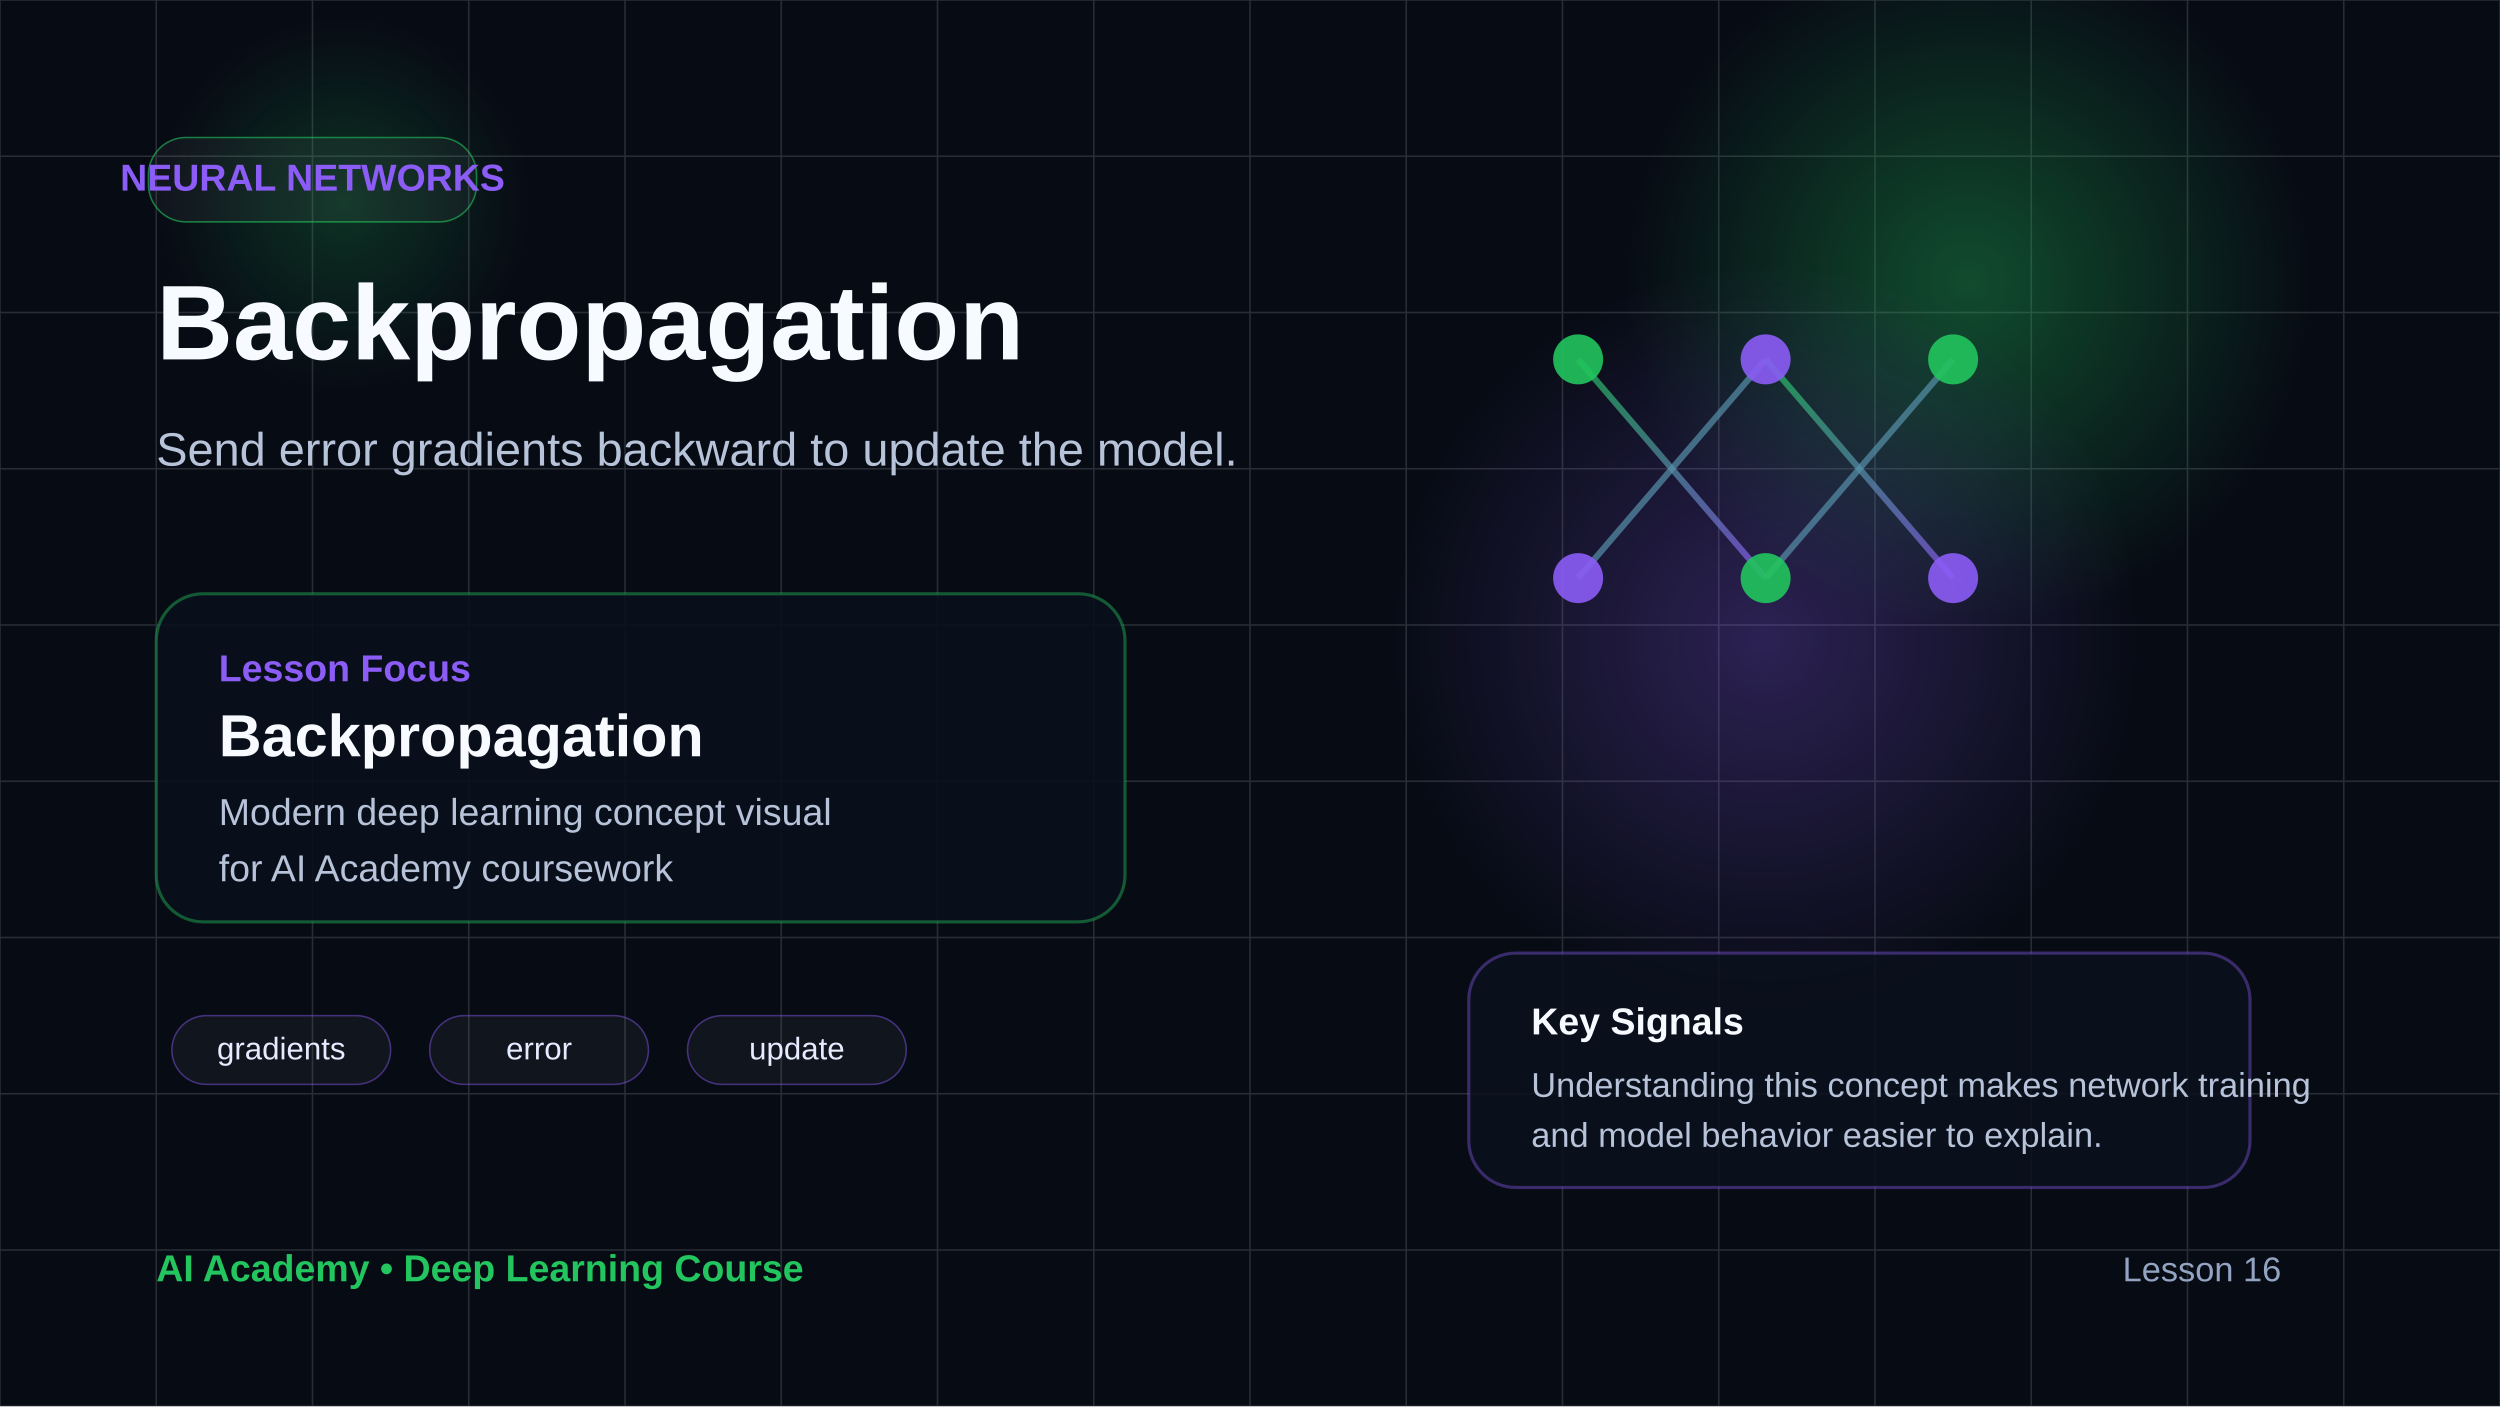
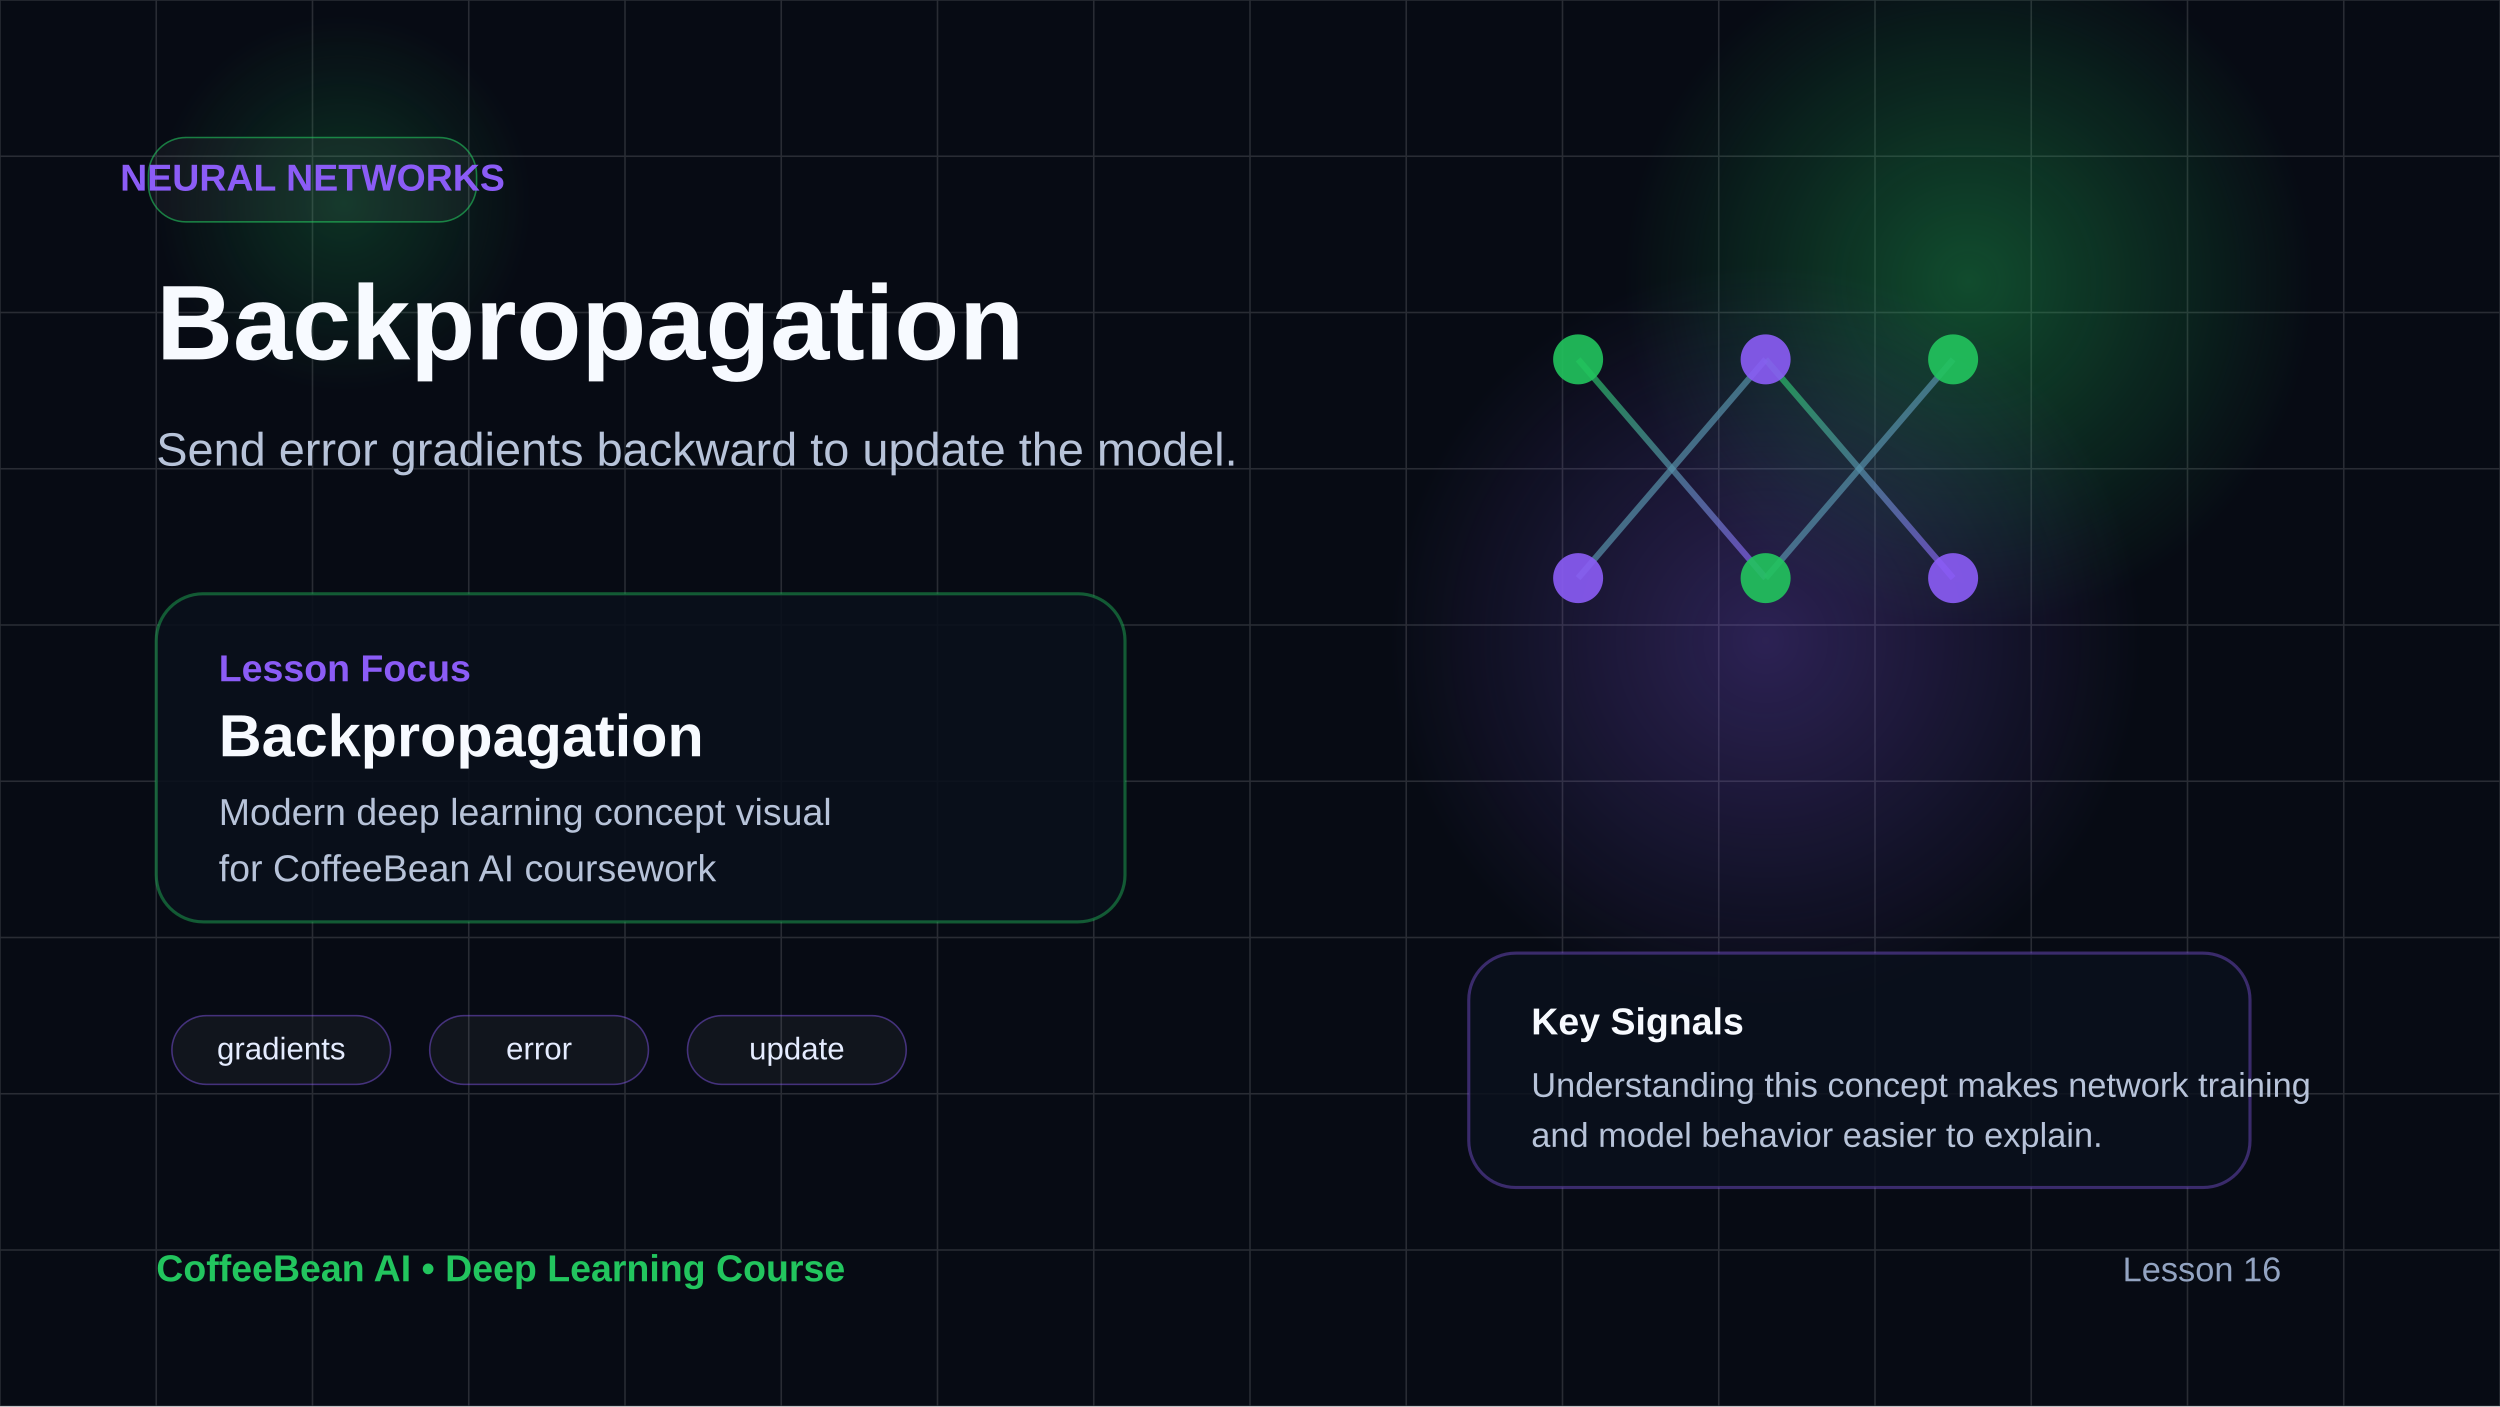
<svg xmlns="http://www.w3.org/2000/svg" width="1600" height="900" viewBox="0 0 1600 900" role="img" aria-labelledby="title desc">
  <defs>
    <linearGradient id="grad" x1="0%" y1="0%" x2="100%" y2="100%">
      <stop offset="0%" stop-color="#22c55e" />
      <stop offset="100%" stop-color="#8b5cf6" />
    </linearGradient>
    <radialGradient id="glowA" cx="50%" cy="50%" r="50%">
      <stop offset="0%" stop-color="#22c55e" stop-opacity="0.35" />
      <stop offset="100%" stop-color="#22c55e" stop-opacity="0" />
    </radialGradient>
    <radialGradient id="glowB" cx="50%" cy="50%" r="50%">
      <stop offset="0%" stop-color="#8b5cf6" stop-opacity="0.28" />
      <stop offset="100%" stop-color="#8b5cf6" stop-opacity="0" />
    </radialGradient>
  </defs>
  <rect width="1600" height="900" fill="#070B14" />
  <rect width="1600" height="900" fill="url(#grid)" opacity="0.04" />
  <g opacity="0.14">
    <line x1="0" y1="0" x2="0" y2="900" stroke="#ffffff" stroke-width="1" />
    <line x1="100" y1="0" x2="100" y2="900" stroke="#ffffff" stroke-width="1" />
    <line x1="200" y1="0" x2="200" y2="900" stroke="#ffffff" stroke-width="1" />
    <line x1="300" y1="0" x2="300" y2="900" stroke="#ffffff" stroke-width="1" />
    <line x1="400" y1="0" x2="400" y2="900" stroke="#ffffff" stroke-width="1" />
    <line x1="500" y1="0" x2="500" y2="900" stroke="#ffffff" stroke-width="1" />
    <line x1="600" y1="0" x2="600" y2="900" stroke="#ffffff" stroke-width="1" />
    <line x1="700" y1="0" x2="700" y2="900" stroke="#ffffff" stroke-width="1" />
    <line x1="800" y1="0" x2="800" y2="900" stroke="#ffffff" stroke-width="1" />
    <line x1="900" y1="0" x2="900" y2="900" stroke="#ffffff" stroke-width="1" />
    <line x1="1000" y1="0" x2="1000" y2="900" stroke="#ffffff" stroke-width="1" />
    <line x1="1100" y1="0" x2="1100" y2="900" stroke="#ffffff" stroke-width="1" />
    <line x1="1200" y1="0" x2="1200" y2="900" stroke="#ffffff" stroke-width="1" />
    <line x1="1300" y1="0" x2="1300" y2="900" stroke="#ffffff" stroke-width="1" />
    <line x1="1400" y1="0" x2="1400" y2="900" stroke="#ffffff" stroke-width="1" />
    <line x1="1500" y1="0" x2="1500" y2="900" stroke="#ffffff" stroke-width="1" />
    <line x1="1600" y1="0" x2="1600" y2="900" stroke="#ffffff" stroke-width="1" />
    <line x1="0" y1="0" x2="1600" y2="0" stroke="#ffffff" stroke-width="1" />
    <line x1="0" y1="100" x2="1600" y2="100" stroke="#ffffff" stroke-width="1" />
    <line x1="0" y1="200" x2="1600" y2="200" stroke="#ffffff" stroke-width="1" />
    <line x1="0" y1="300" x2="1600" y2="300" stroke="#ffffff" stroke-width="1" />
    <line x1="0" y1="400" x2="1600" y2="400" stroke="#ffffff" stroke-width="1" />
    <line x1="0" y1="500" x2="1600" y2="500" stroke="#ffffff" stroke-width="1" />
    <line x1="0" y1="600" x2="1600" y2="600" stroke="#ffffff" stroke-width="1" />
    <line x1="0" y1="700" x2="1600" y2="700" stroke="#ffffff" stroke-width="1" />
    <line x1="0" y1="800" x2="1600" y2="800" stroke="#ffffff" stroke-width="1" />
    <line x1="0" y1="900" x2="1600" y2="900" stroke="#ffffff" stroke-width="1" />
  </g>
  <circle cx="1260" cy="180" r="220" fill="url(#glowA)" />
  <circle cx="1130" cy="410" r="240" fill="url(#glowB)" />
  <circle cx="220" cy="130" r="120" fill="url(#glowA)" opacity="0.6" />
  <g transform="translate(95,88)">
    <rect x="0" y="0" rx="24" ry="24" width="210" height="54" fill="rgba(255,255,255,0.04)" stroke="#22c55e" stroke-opacity="0.6" />
    <text x="105" y="34" text-anchor="middle" font-size="24" fill="#8b5cf6" font-family="Arial, Helvetica, sans-serif" font-weight="700">NEURAL NETWORKS</text>
  </g>
  <text x="100" y="230" font-size="68" fill="#F7FAFF" font-family="Arial, Helvetica, sans-serif" font-weight="800">Backpropagation</text>
  <text x="100" y="298" font-size="30" fill="#B7C3D9" font-family="Arial, Helvetica, sans-serif">Send error gradients backward to update the model.</text>
  <g transform="translate(100,380)">
    <rect x="0" y="0" rx="30" ry="30" width="620" height="210" fill="rgba(10,16,28,0.88)" stroke="#22c55e" stroke-opacity="0.42" stroke-width="2" />
    <text x="40" y="56" font-size="24" fill="#8b5cf6" font-family="Arial, Helvetica, sans-serif" font-weight="700">Lesson Focus</text>
    <text x="40" y="104" font-size="38" fill="#F7FAFF" font-family="Arial, Helvetica, sans-serif" font-weight="700">Backpropagation</text>
    <text x="40" y="148" font-size="24" fill="#B7C3D9" font-family="Arial, Helvetica, sans-serif">Modern deep learning concept visual</text>
-     <text x="40" y="184" font-size="24" fill="#B7C3D9" font-family="Arial, Helvetica, sans-serif">for AI Academy coursework</text>
+     <text x="40" y="184" font-size="24" fill="#B7C3D9" font-family="Arial, Helvetica, sans-serif">for CoffeeBean AI coursework</text>
  </g>
  <g>
    <line x1="1010" y1="230" x2="1130" y2="230" stroke="url(#grad)" stroke-width="4" stroke-opacity="0.7" />
    <line x1="1130" y1="230" x2="1250" y2="230" stroke="url(#grad)" stroke-width="4" stroke-opacity="0.7" />
    <line x1="1010" y1="370" x2="1130" y2="370" stroke="url(#grad)" stroke-width="4" stroke-opacity="0.7" />
    <line x1="1130" y1="370" x2="1250" y2="370" stroke="url(#grad)" stroke-width="4" stroke-opacity="0.7" />
    <line x1="1010" y1="230" x2="1130" y2="370" stroke="url(#grad)" stroke-width="4" stroke-opacity="0.7" />
    <line x1="1130" y1="230" x2="1250" y2="370" stroke="url(#grad)" stroke-width="4" stroke-opacity="0.7" />
    <line x1="1010" y1="370" x2="1130" y2="230" stroke="url(#grad)" stroke-width="4" stroke-opacity="0.7" />
    <line x1="1130" y1="370" x2="1250" y2="230" stroke="url(#grad)" stroke-width="4" stroke-opacity="0.7" />
    <circle cx="1010" cy="230" r="16" fill="#22c55e" fill-opacity="0.9" />
    <circle cx="1130" cy="230" r="16" fill="#8b5cf6" fill-opacity="0.9" />
    <circle cx="1250" cy="230" r="16" fill="#22c55e" fill-opacity="0.9" />
    <circle cx="1010" cy="370" r="16" fill="#8b5cf6" fill-opacity="0.9" />
    <circle cx="1130" cy="370" r="16" fill="#22c55e" fill-opacity="0.9" />
    <circle cx="1250" cy="370" r="16" fill="#8b5cf6" fill-opacity="0.9" />
  </g>
  <g transform="translate(940,610)">
    <rect x="0" y="0" rx="30" ry="30" width="500" height="150" fill="rgba(10,16,28,0.82)" stroke="#8b5cf6" stroke-opacity="0.38" stroke-width="2" />
    <text x="40" y="52" font-size="24" fill="#F7FAFF" font-family="Arial, Helvetica, sans-serif" font-weight="700">Key Signals</text>
    <text x="40" y="92" font-size="22" fill="#B7C3D9" font-family="Arial, Helvetica, sans-serif">Understanding this concept makes network training</text>
    <text x="40" y="124" font-size="22" fill="#B7C3D9" font-family="Arial, Helvetica, sans-serif">and model behavior easier to explain.</text>
  </g>
  <g transform="translate(110,650)">
    <rect x="0" y="0" rx="22" ry="22" width="140" height="44" fill="rgba(255,255,255,0.04)" stroke="#8b5cf6" stroke-opacity="0.45" />
    <text x="70" y="28" text-anchor="middle" font-size="20" fill="#E5ECFF" font-family="Arial, Helvetica, sans-serif">gradients</text>
  </g>
  <g transform="translate(275,650)">
    <rect x="0" y="0" rx="22" ry="22" width="140" height="44" fill="rgba(255,255,255,0.04)" stroke="#8b5cf6" stroke-opacity="0.45" />
    <text x="70" y="28" text-anchor="middle" font-size="20" fill="#E5ECFF" font-family="Arial, Helvetica, sans-serif">error</text>
  </g>
  <g transform="translate(440,650)">
    <rect x="0" y="0" rx="22" ry="22" width="140" height="44" fill="rgba(255,255,255,0.04)" stroke="#8b5cf6" stroke-opacity="0.45" />
    <text x="70" y="28" text-anchor="middle" font-size="20" fill="#E5ECFF" font-family="Arial, Helvetica, sans-serif">update</text>
  </g>
-   <text x="100" y="820" font-size="24" fill="#22c55e" font-family="Arial, Helvetica, sans-serif" font-weight="700">AI Academy • Deep Learning Course</text>
+   <text x="100" y="820" font-size="24" fill="#22c55e" font-family="Arial, Helvetica, sans-serif" font-weight="700">CoffeeBean AI • Deep Learning Course</text>
  <text x="1460" y="820" text-anchor="end" font-size="22" fill="#93A4C2" font-family="Arial, Helvetica, sans-serif">Lesson 16</text>
</svg>
